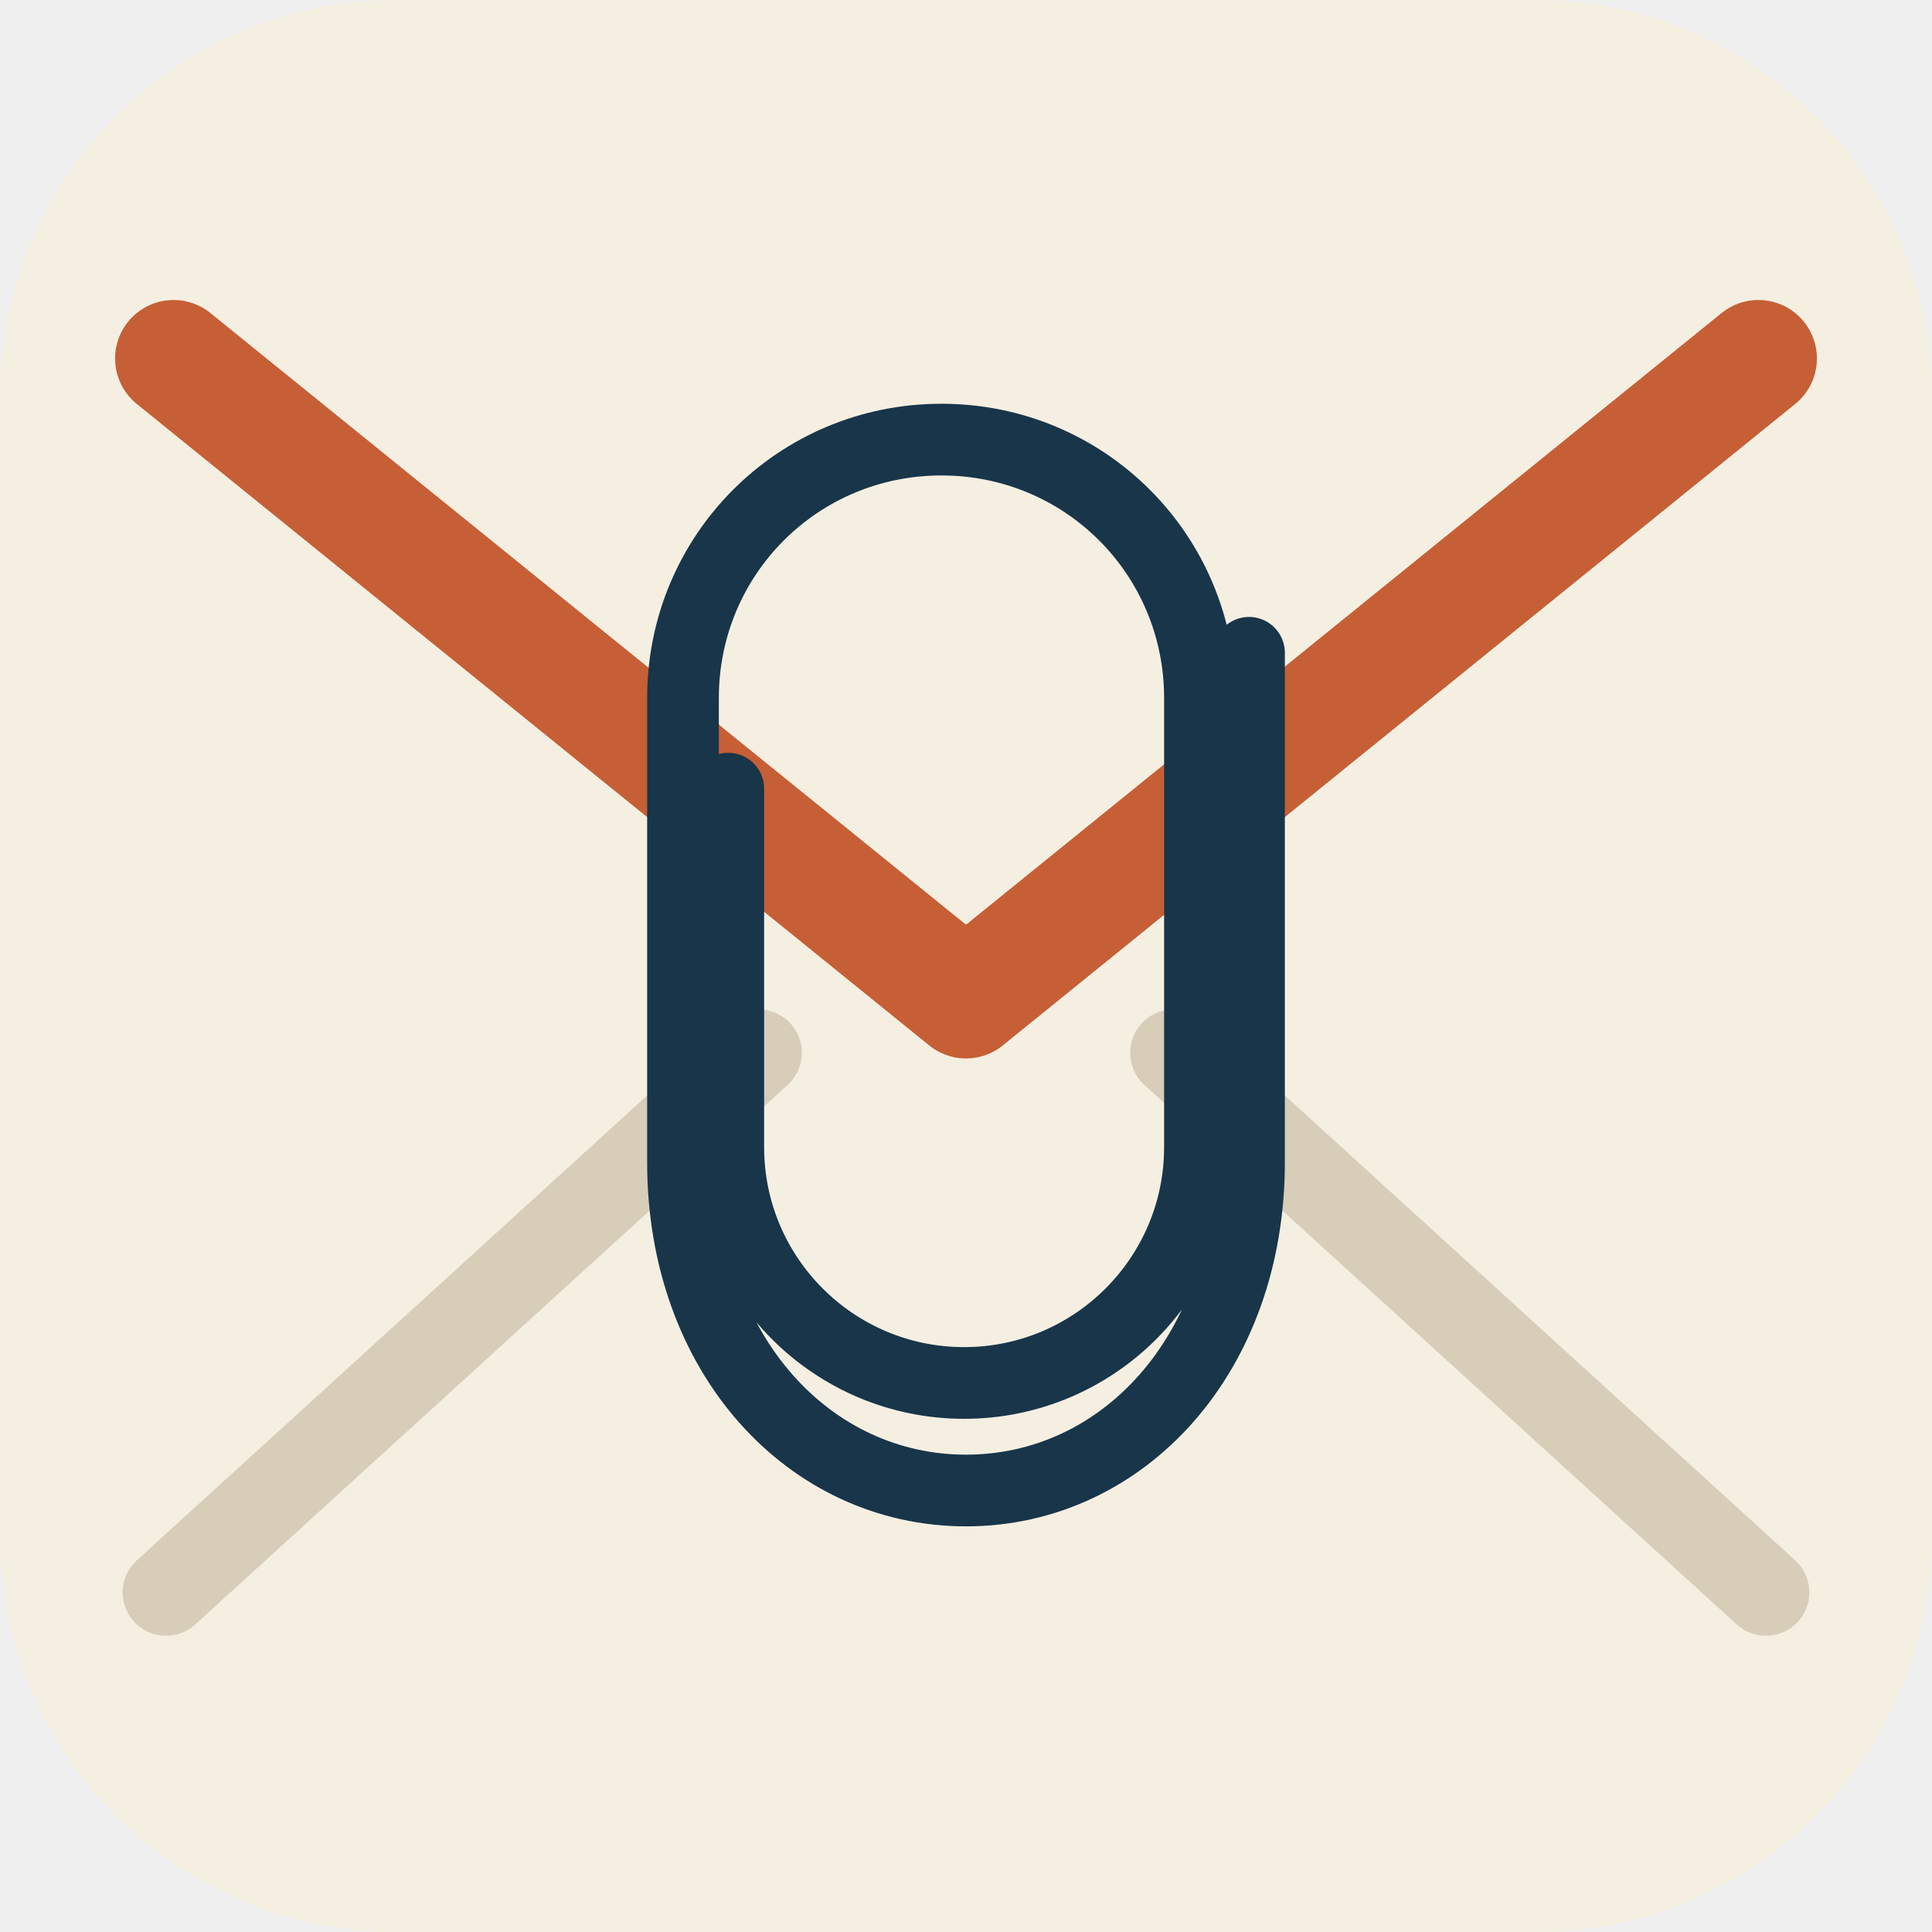
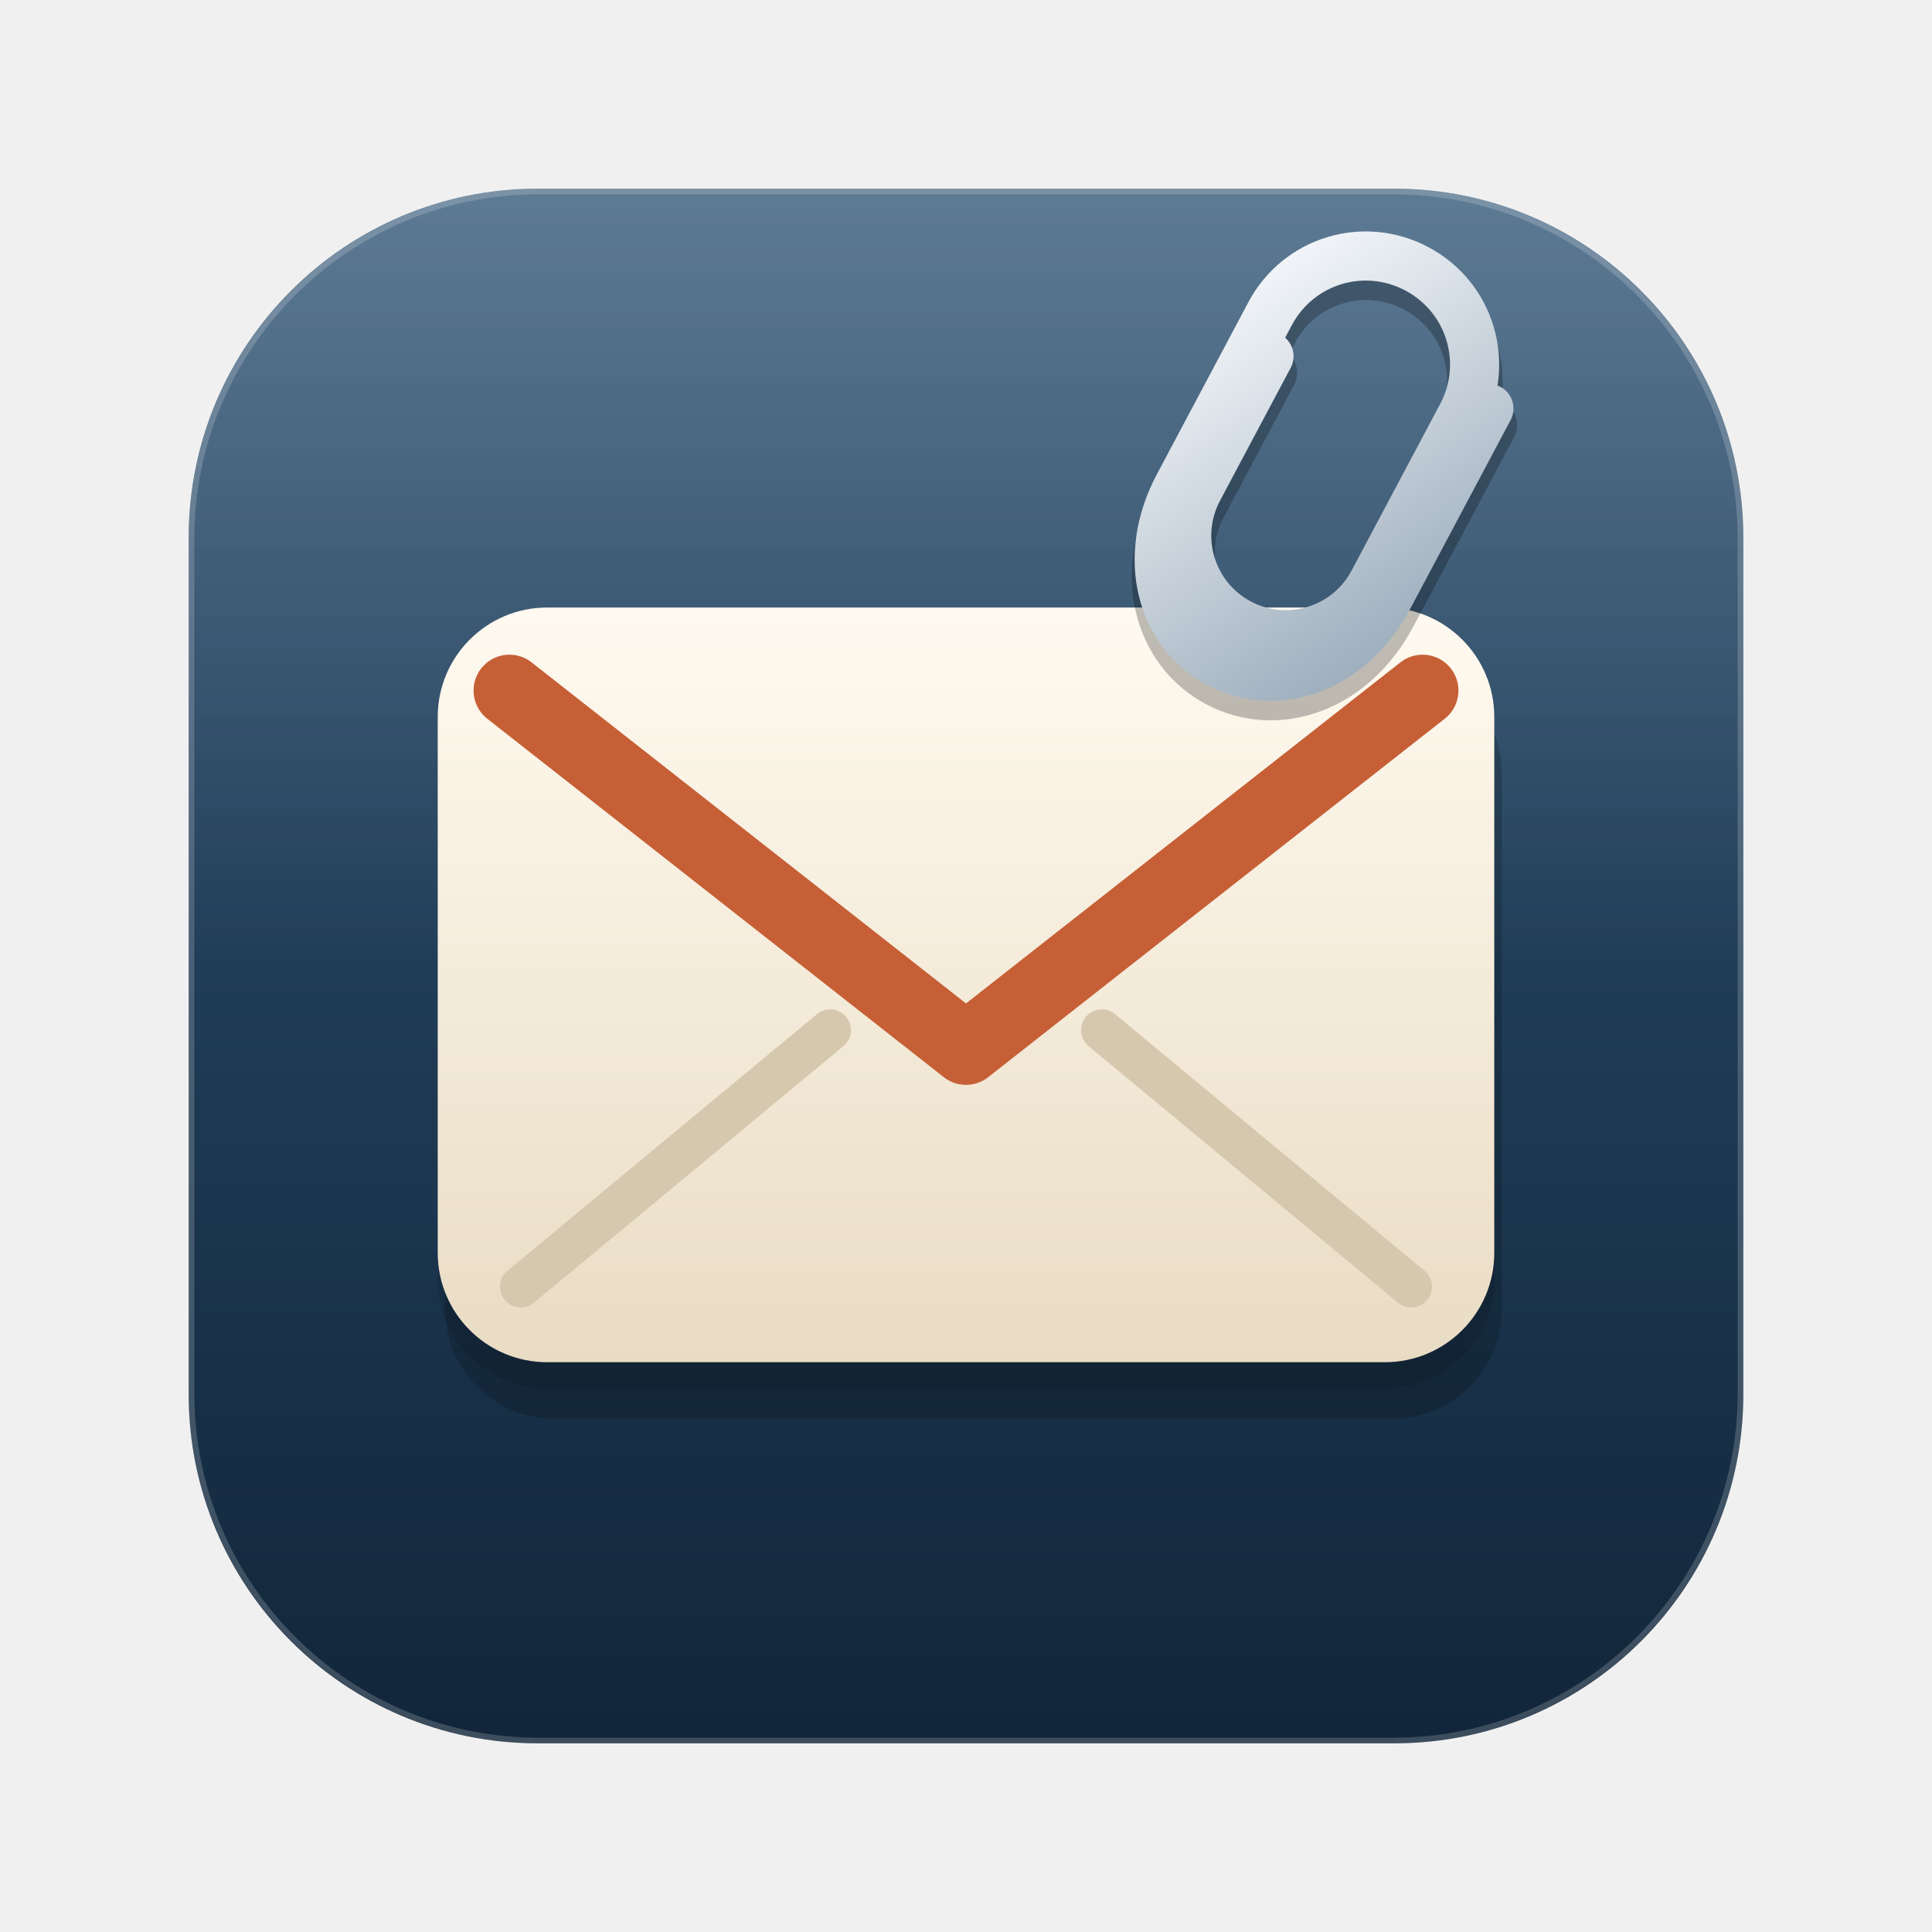
<svg xmlns="http://www.w3.org/2000/svg" width="1024" height="1024" viewBox="0 0 1024 1024">
-   <rect width="1024" height="1024" rx="210" fill="#f5efe2" />
-   <path d="M92 190 512 530 932 190" fill="none" stroke="#c65f36" stroke-width="62" stroke-linecap="round" stroke-linejoin="round" />
-   <path d="M88 844 402 558M936 844 622 558" fill="none" stroke="#d8cdb9" stroke-width="46" stroke-linecap="round" />
-   <path d="M662 330v270c0 102-67 174-150 174s-150-72-150-174V354c0-76 61-137 137-137s137 61 137 137v238c0 69-56 125-125 125s-125-56-125-125V402" transform="translate(0 16)" fill="none" stroke="#18354a" stroke-width="38" stroke-linecap="round" />
+   <defs>
+     <linearGradient id="bg" x1="0" y1="0" x2="0" y2="1">
+       <stop offset="0" stop-color="#2f5475" />
+       <stop offset="1" stop-color="#11263a" />
+     </linearGradient>
+     <linearGradient id="sheen" x1="0" y1="0" x2="0" y2="1">
+       <stop offset="0" stop-color="#fff" stop-opacity=".22" />
+       <stop offset=".5" stop-color="#fff" stop-opacity="0" />
+     </linearGradient>
+     <linearGradient id="paper" x1="0" y1="0" x2="0" y2="1">
+       <stop offset="0" stop-color="#fffaf0" />
+       <stop offset="1" stop-color="#e9dcc4" />
+     </linearGradient>
+     <linearGradient id="clip" x1="0" y1="0" x2="1" y2="1">
+       <stop offset="0" stop-color="#f4f7fa" />
+       <stop offset="1" stop-color="#9aabbb" />
+     </linearGradient>
+   </defs>
+   <rect x="100" y="100" width="824" height="824" rx="185" fill="url(#bg)" />
+   <rect x="100" y="100" width="824" height="824" rx="185" fill="url(#sheen)" />
+   <rect x="101.5" y="101.5" width="821" height="821" rx="184" fill="none" stroke="#fff" stroke-opacity=".18" stroke-width="3" />
+   <rect x="236" y="352" width="560" height="400" rx="58" fill="#000" opacity=".18" />
+   <rect x="232" y="336" width="560" height="400" rx="58" fill="#000" opacity=".12" />
+   <rect x="232" y="322" width="560" height="400" rx="58" fill="url(#paper)" />
+   <path d="M276 682 440 546M748 682 584 546" fill="none" stroke="#d6c8ae" stroke-width="22" stroke-linecap="round" />
+   <path d="M270 366 512 556 754 366" fill="none" stroke="#c65f36" stroke-width="38" stroke-linecap="round" stroke-linejoin="round" />
+   <g transform="translate(700 250) rotate(28) scale(.42) translate(-512 -500)">
+     <path d="M662 330v270c0 102-67 174-150 174s-150-72-150-174V354c0-76 61-137 137-137s137 61 137 137v238c0 69-56 125-125 125s-125-56-125-125V402" fill="none" stroke="#000" stroke-opacity=".25" stroke-width="70" stroke-linecap="round" transform="translate(10 18)" />
+     <path d="M662 330v270c0 102-67 174-150 174s-150-72-150-174V354c0-76 61-137 137-137s137 61 137 137v238c0 69-56 125-125 125s-125-56-125-125V402" fill="none" stroke="url(#clip)" stroke-width="62" stroke-linecap="round" />
+   </g>
</svg>
